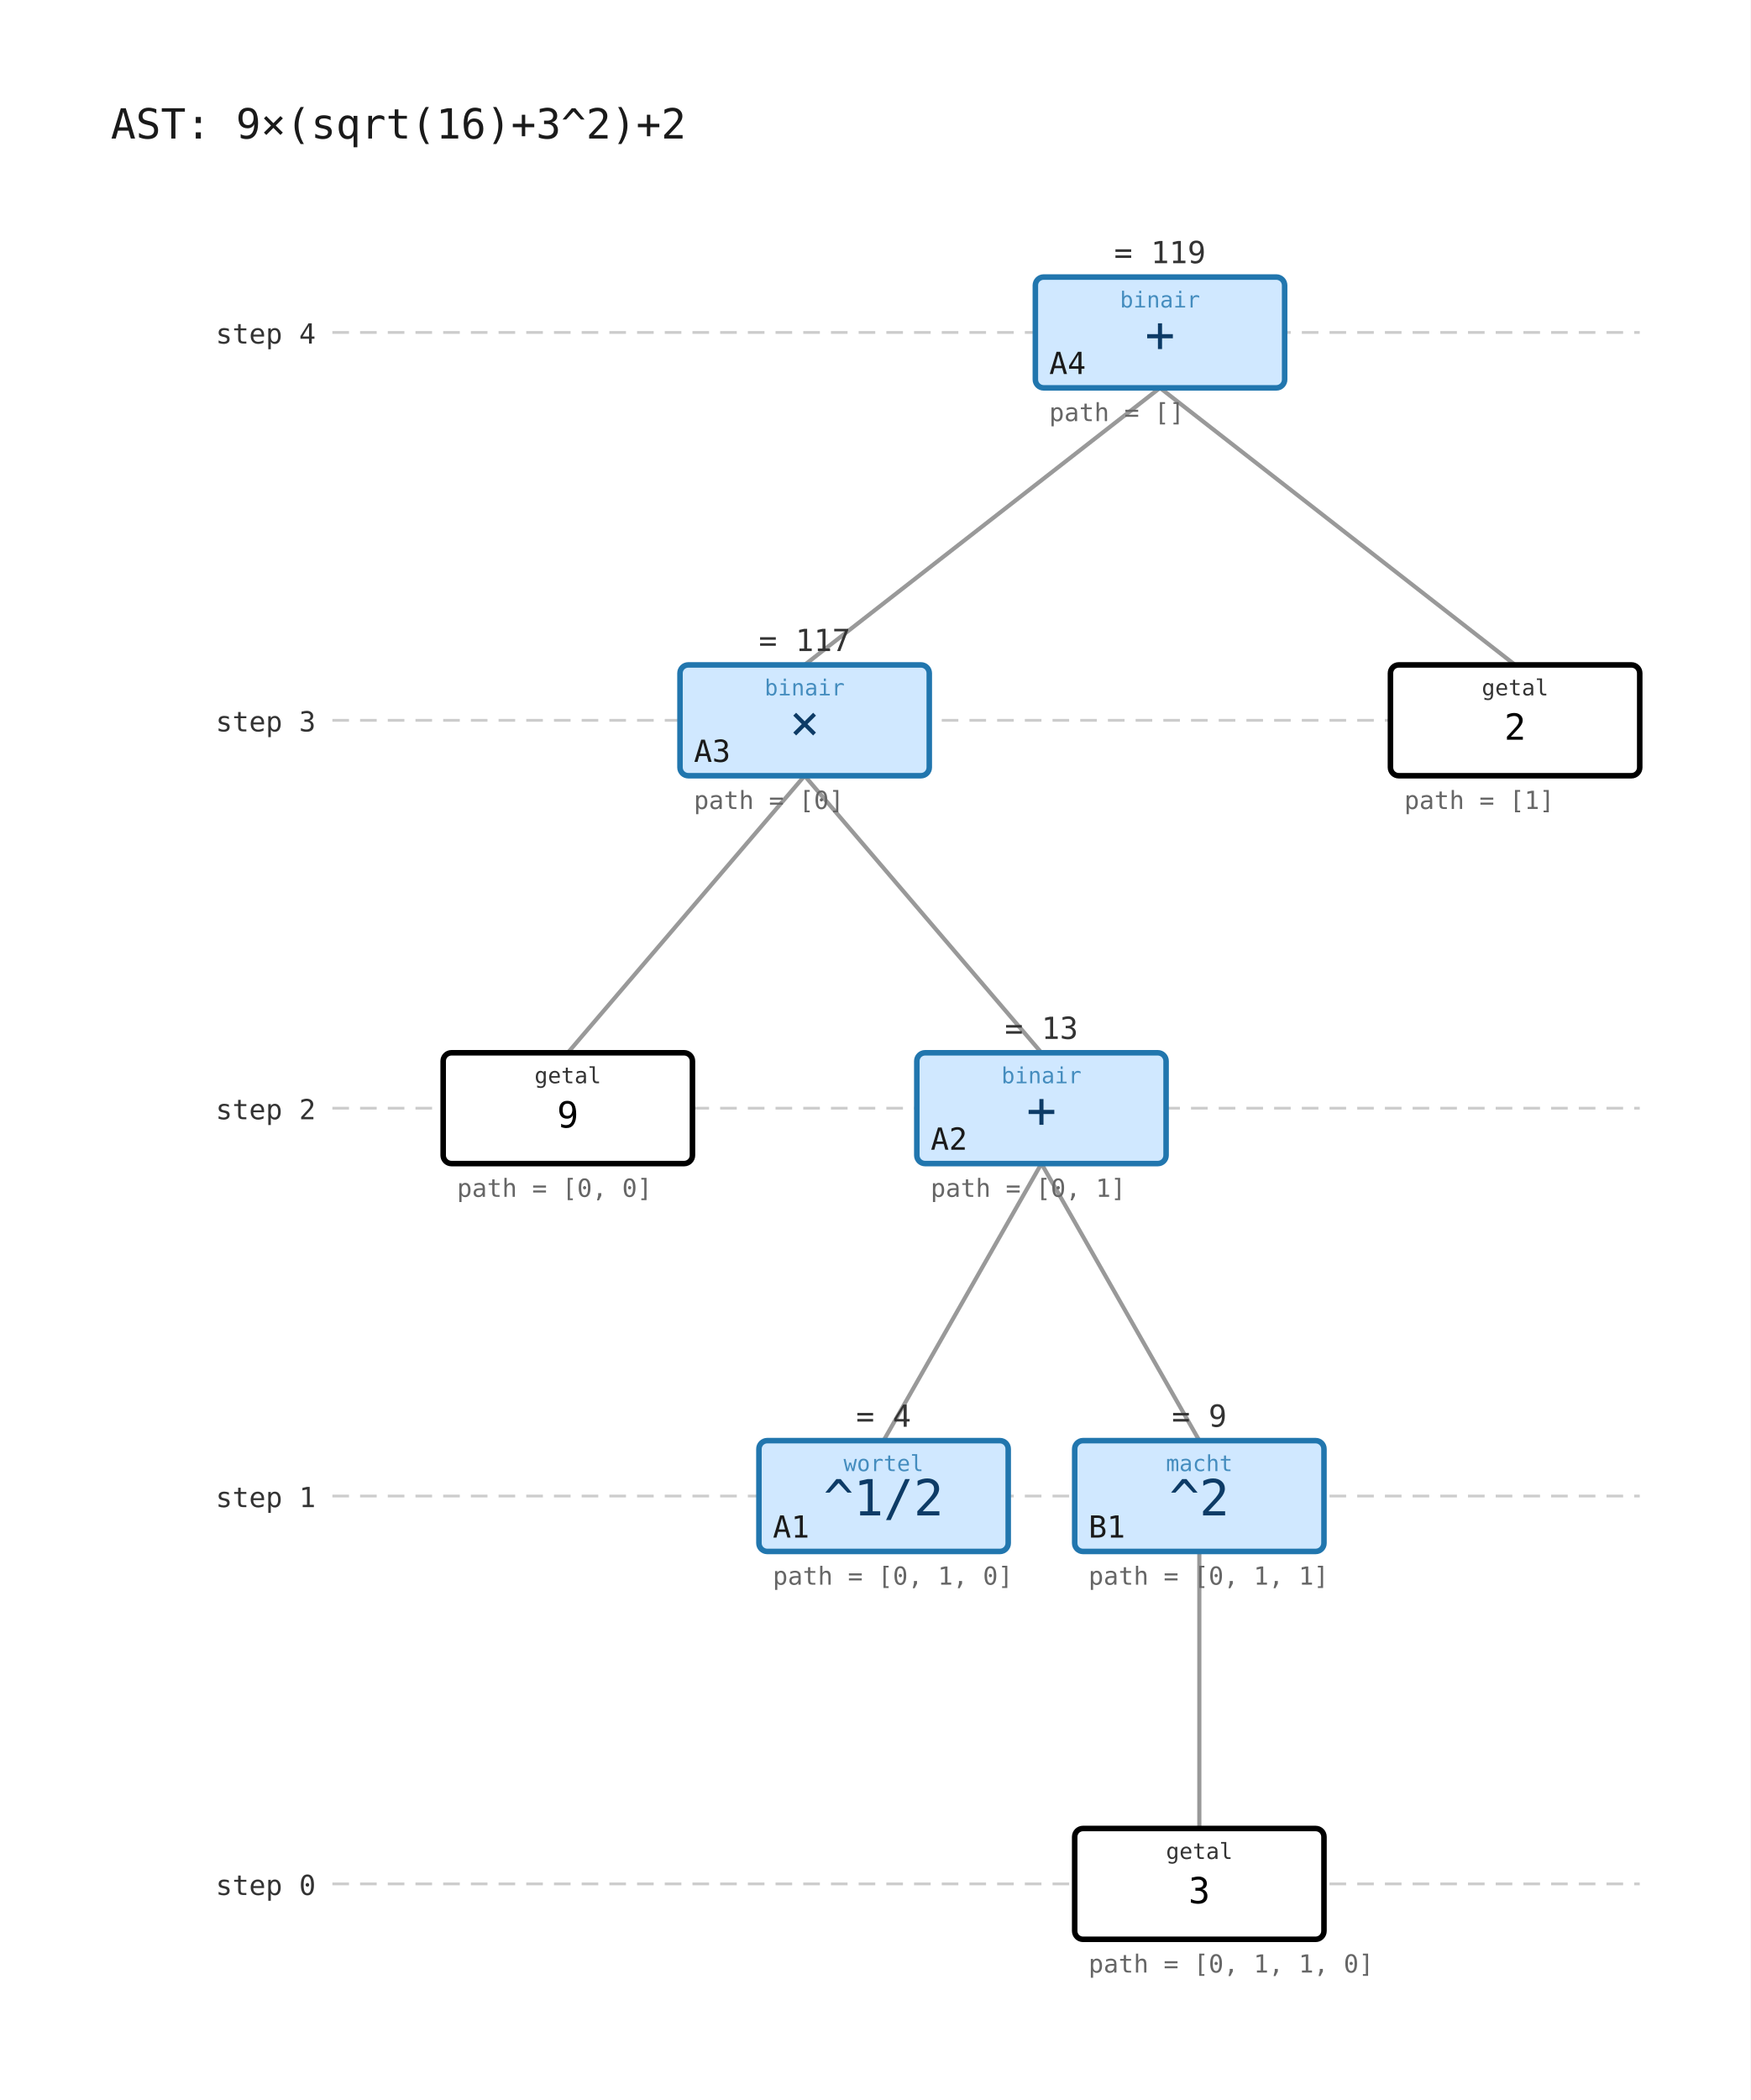
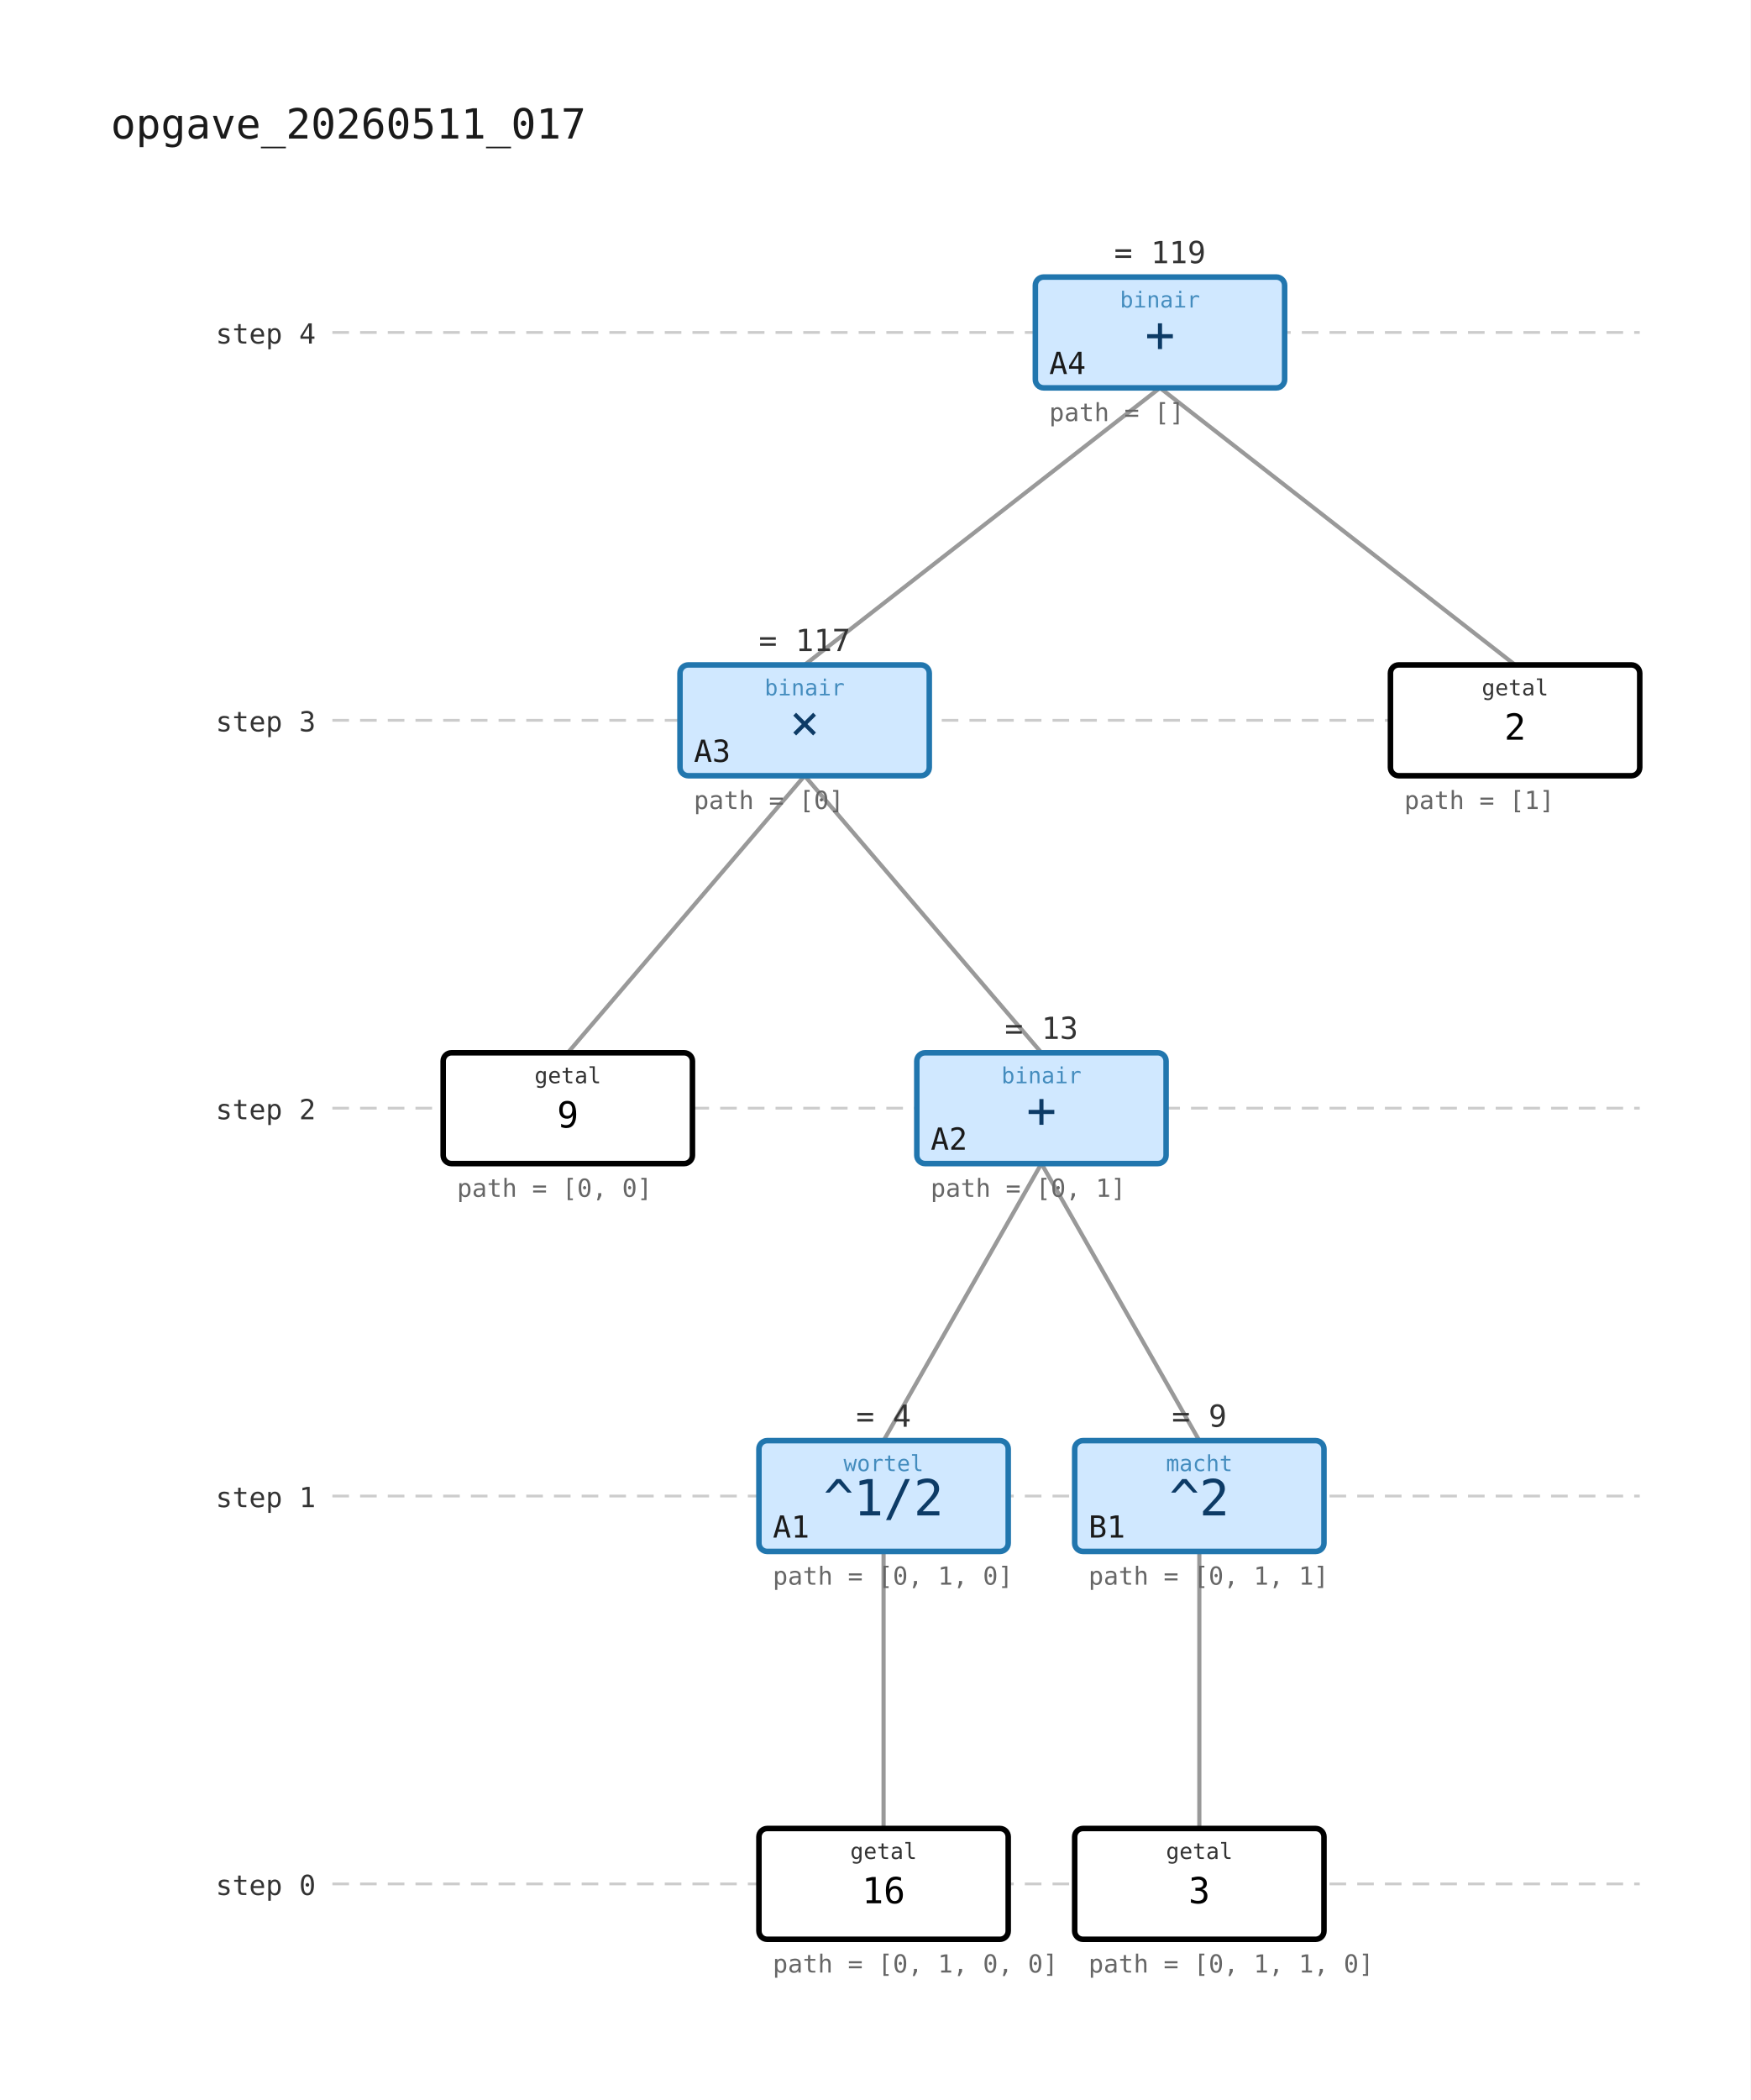
<svg xmlns="http://www.w3.org/2000/svg" width="632" height="758" viewBox="0 0 632 758">
  <rect width="100%" height="100%" fill="#FFFFFF" />
-   <text x="40" y="50" font-family="JetBrains Mono, Consolas, monospace" font-size="15" font-weight="500" fill="#1a1a1a">AST: 9×(sqrt(16)+3^2)+2</text>
+   <text x="40" y="50" font-family="JetBrains Mono, Consolas, monospace" font-size="15" font-weight="500" fill="#1a1a1a">opgave_20260511_017</text>
  <line x1="120" y1="680" x2="592" y2="680" stroke="#CCCCCC" stroke-width="1" stroke-dasharray="6,4" />
  <text x="114" y="684" text-anchor="end" font-family="JetBrains Mono, Consolas, monospace" font-size="10" font-weight="500" fill="#333">step 0</text>
  <line x1="120" y1="540" x2="592" y2="540" stroke="#CCCCCC" stroke-width="1" stroke-dasharray="6,4" />
  <text x="114" y="544" text-anchor="end" font-family="JetBrains Mono, Consolas, monospace" font-size="10" font-weight="500" fill="#333">step 1</text>
  <line x1="120" y1="400" x2="592" y2="400" stroke="#CCCCCC" stroke-width="1" stroke-dasharray="6,4" />
  <text x="114" y="404" text-anchor="end" font-family="JetBrains Mono, Consolas, monospace" font-size="10" font-weight="500" fill="#333">step 2</text>
  <line x1="120" y1="260" x2="592" y2="260" stroke="#CCCCCC" stroke-width="1" stroke-dasharray="6,4" />
  <text x="114" y="264" text-anchor="end" font-family="JetBrains Mono, Consolas, monospace" font-size="10" font-weight="500" fill="#333">step 3</text>
  <line x1="120" y1="120" x2="592" y2="120" stroke="#CCCCCC" stroke-width="1" stroke-dasharray="6,4" />
  <text x="114" y="124" text-anchor="end" font-family="JetBrains Mono, Consolas, monospace" font-size="10" font-weight="500" fill="#333">step 4</text>
  <line x1="418.8" y1="140" x2="290.5" y2="240" stroke="#999" stroke-width="1.5" stroke-dasharray="none" />
  <line x1="418.8" y1="140" x2="547.0" y2="240" stroke="#999" stroke-width="1.5" stroke-dasharray="none" />
  <rect x="373.8" y="100" width="90" height="40" rx="3" ry="3" fill="#D0E8FF" stroke="#2176AE" stroke-width="2" />
  <text x="418.8" y="127.0" text-anchor="middle" font-family="JetBrains Mono, Consolas, monospace" font-size="18" font-weight="500" fill="#0D3B66">+</text>
  <text x="418.8" y="111" text-anchor="middle" font-family="JetBrains Mono, Consolas, monospace" font-size="8" fill="#2176AE" opacity="0.8">binair</text>
  <text x="378.8" y="135" text-anchor="start" font-family="JetBrains Mono, Consolas, monospace" font-size="11" font-weight="500" fill="#1a1a1a">A4</text>
  <text x="378.8" y="152" text-anchor="start" font-family="JetBrains Mono, Consolas, monospace" font-size="9" font-weight="400" fill="#666">path = []</text>
  <text x="418.8" y="95" text-anchor="middle" font-family="JetBrains Mono, Consolas, monospace" font-size="11" font-weight="400" fill="#333">= 119</text>
  <line x1="290.5" y1="280" x2="205.0" y2="380" stroke="#999" stroke-width="1.5" stroke-dasharray="none" />
  <line x1="290.5" y1="280" x2="376.0" y2="380" stroke="#999" stroke-width="1.5" stroke-dasharray="none" />
  <rect x="245.5" y="240" width="90" height="40" rx="3" ry="3" fill="#D0E8FF" stroke="#2176AE" stroke-width="2" />
  <text x="290.5" y="267.0" text-anchor="middle" font-family="JetBrains Mono, Consolas, monospace" font-size="18" font-weight="500" fill="#0D3B66">×</text>
  <text x="290.5" y="251" text-anchor="middle" font-family="JetBrains Mono, Consolas, monospace" font-size="8" fill="#2176AE" opacity="0.8">binair</text>
  <text x="250.5" y="275" text-anchor="start" font-family="JetBrains Mono, Consolas, monospace" font-size="11" font-weight="500" fill="#1a1a1a">A3</text>
  <text x="250.5" y="292" text-anchor="start" font-family="JetBrains Mono, Consolas, monospace" font-size="9" font-weight="400" fill="#666">path = [0]</text>
  <text x="290.5" y="235" text-anchor="middle" font-family="JetBrains Mono, Consolas, monospace" font-size="11" font-weight="400" fill="#333">= 117</text>
  <rect x="160.0" y="380" width="90" height="40" rx="3" ry="3" fill="#FFFFFF" stroke="#000000" stroke-width="2" />
  <text x="205.0" y="407.0" text-anchor="middle" font-family="JetBrains Mono, Consolas, monospace" font-size="13" font-weight="500" fill="#000000">9</text>
  <text x="205.0" y="391" text-anchor="middle" font-family="JetBrains Mono, Consolas, monospace" font-size="8" fill="#000000" opacity="0.8">getal</text>
  <text x="165.0" y="432" text-anchor="start" font-family="JetBrains Mono, Consolas, monospace" font-size="9" font-weight="400" fill="#666">path = [0, 0]</text>
  <line x1="376.0" y1="420" x2="319.0" y2="520" stroke="#999" stroke-width="1.5" stroke-dasharray="none" />
  <line x1="376.0" y1="420" x2="433.0" y2="520" stroke="#999" stroke-width="1.5" stroke-dasharray="none" />
  <rect x="331.0" y="380" width="90" height="40" rx="3" ry="3" fill="#D0E8FF" stroke="#2176AE" stroke-width="2" />
  <text x="376.0" y="407.0" text-anchor="middle" font-family="JetBrains Mono, Consolas, monospace" font-size="18" font-weight="500" fill="#0D3B66">+</text>
  <text x="376.0" y="391" text-anchor="middle" font-family="JetBrains Mono, Consolas, monospace" font-size="8" fill="#2176AE" opacity="0.8">binair</text>
  <text x="336.0" y="415" text-anchor="start" font-family="JetBrains Mono, Consolas, monospace" font-size="11" font-weight="500" fill="#1a1a1a">A2</text>
  <text x="336.0" y="432" text-anchor="start" font-family="JetBrains Mono, Consolas, monospace" font-size="9" font-weight="400" fill="#666">path = [0, 1]</text>
  <text x="376.0" y="375" text-anchor="middle" font-family="JetBrains Mono, Consolas, monospace" font-size="11" font-weight="400" fill="#333">= 13</text>
+   <line x1="319.0" y1="560" x2="319.0" y2="660" stroke="#999" stroke-width="1.5" stroke-dasharray="none" />
  <rect x="274.0" y="520" width="90" height="40" rx="3" ry="3" fill="#D0E8FF" stroke="#2176AE" stroke-width="2" />
  <text x="319.0" y="547.0" text-anchor="middle" font-family="JetBrains Mono, Consolas, monospace" font-size="18" font-weight="500" fill="#0D3B66">^1/2</text>
  <text x="319.0" y="531" text-anchor="middle" font-family="JetBrains Mono, Consolas, monospace" font-size="8" fill="#2176AE" opacity="0.8">wortel</text>
  <text x="279.0" y="555" text-anchor="start" font-family="JetBrains Mono, Consolas, monospace" font-size="11" font-weight="500" fill="#1a1a1a">A1</text>
  <text x="279.0" y="572" text-anchor="start" font-family="JetBrains Mono, Consolas, monospace" font-size="9" font-weight="400" fill="#666">path = [0, 1, 0]</text>
  <text x="319.0" y="515" text-anchor="middle" font-family="JetBrains Mono, Consolas, monospace" font-size="11" font-weight="400" fill="#333">= 4</text>
+   <rect x="274.0" y="660" width="90" height="40" rx="3" ry="3" fill="#FFFFFF" stroke="#000000" stroke-width="2" />
+   <text x="319.0" y="687.0" text-anchor="middle" font-family="JetBrains Mono, Consolas, monospace" font-size="13" font-weight="500" fill="#000000">16</text>
+   <text x="319.0" y="671" text-anchor="middle" font-family="JetBrains Mono, Consolas, monospace" font-size="8" fill="#000000" opacity="0.8">getal</text>
+   <text x="279.0" y="712" text-anchor="start" font-family="JetBrains Mono, Consolas, monospace" font-size="9" font-weight="400" fill="#666">path = [0, 1, 0, 0]</text>
  <line x1="433.0" y1="560" x2="433.0" y2="660" stroke="#999" stroke-width="1.5" stroke-dasharray="none" />
  <rect x="388.0" y="520" width="90" height="40" rx="3" ry="3" fill="#D0E8FF" stroke="#2176AE" stroke-width="2" />
  <text x="433.0" y="547.0" text-anchor="middle" font-family="JetBrains Mono, Consolas, monospace" font-size="18" font-weight="500" fill="#0D3B66">^2</text>
  <text x="433.0" y="531" text-anchor="middle" font-family="JetBrains Mono, Consolas, monospace" font-size="8" fill="#2176AE" opacity="0.8">macht</text>
  <text x="393.0" y="555" text-anchor="start" font-family="JetBrains Mono, Consolas, monospace" font-size="11" font-weight="500" fill="#1a1a1a">B1</text>
  <text x="393.0" y="572" text-anchor="start" font-family="JetBrains Mono, Consolas, monospace" font-size="9" font-weight="400" fill="#666">path = [0, 1, 1]</text>
  <text x="433.0" y="515" text-anchor="middle" font-family="JetBrains Mono, Consolas, monospace" font-size="11" font-weight="400" fill="#333">= 9</text>
  <rect x="388.0" y="660" width="90" height="40" rx="3" ry="3" fill="#FFFFFF" stroke="#000000" stroke-width="2" />
  <text x="433.0" y="687.0" text-anchor="middle" font-family="JetBrains Mono, Consolas, monospace" font-size="13" font-weight="500" fill="#000000">3</text>
  <text x="433.0" y="671" text-anchor="middle" font-family="JetBrains Mono, Consolas, monospace" font-size="8" fill="#000000" opacity="0.8">getal</text>
  <text x="393.0" y="712" text-anchor="start" font-family="JetBrains Mono, Consolas, monospace" font-size="9" font-weight="400" fill="#666">path = [0, 1, 1, 0]</text>
  <rect x="502.0" y="240" width="90" height="40" rx="3" ry="3" fill="#FFFFFF" stroke="#000000" stroke-width="2" />
  <text x="547.0" y="267.0" text-anchor="middle" font-family="JetBrains Mono, Consolas, monospace" font-size="13" font-weight="500" fill="#000000">2</text>
  <text x="547.0" y="251" text-anchor="middle" font-family="JetBrains Mono, Consolas, monospace" font-size="8" fill="#000000" opacity="0.8">getal</text>
  <text x="507.0" y="292" text-anchor="start" font-family="JetBrains Mono, Consolas, monospace" font-size="9" font-weight="400" fill="#666">path = [1]</text>
</svg>
